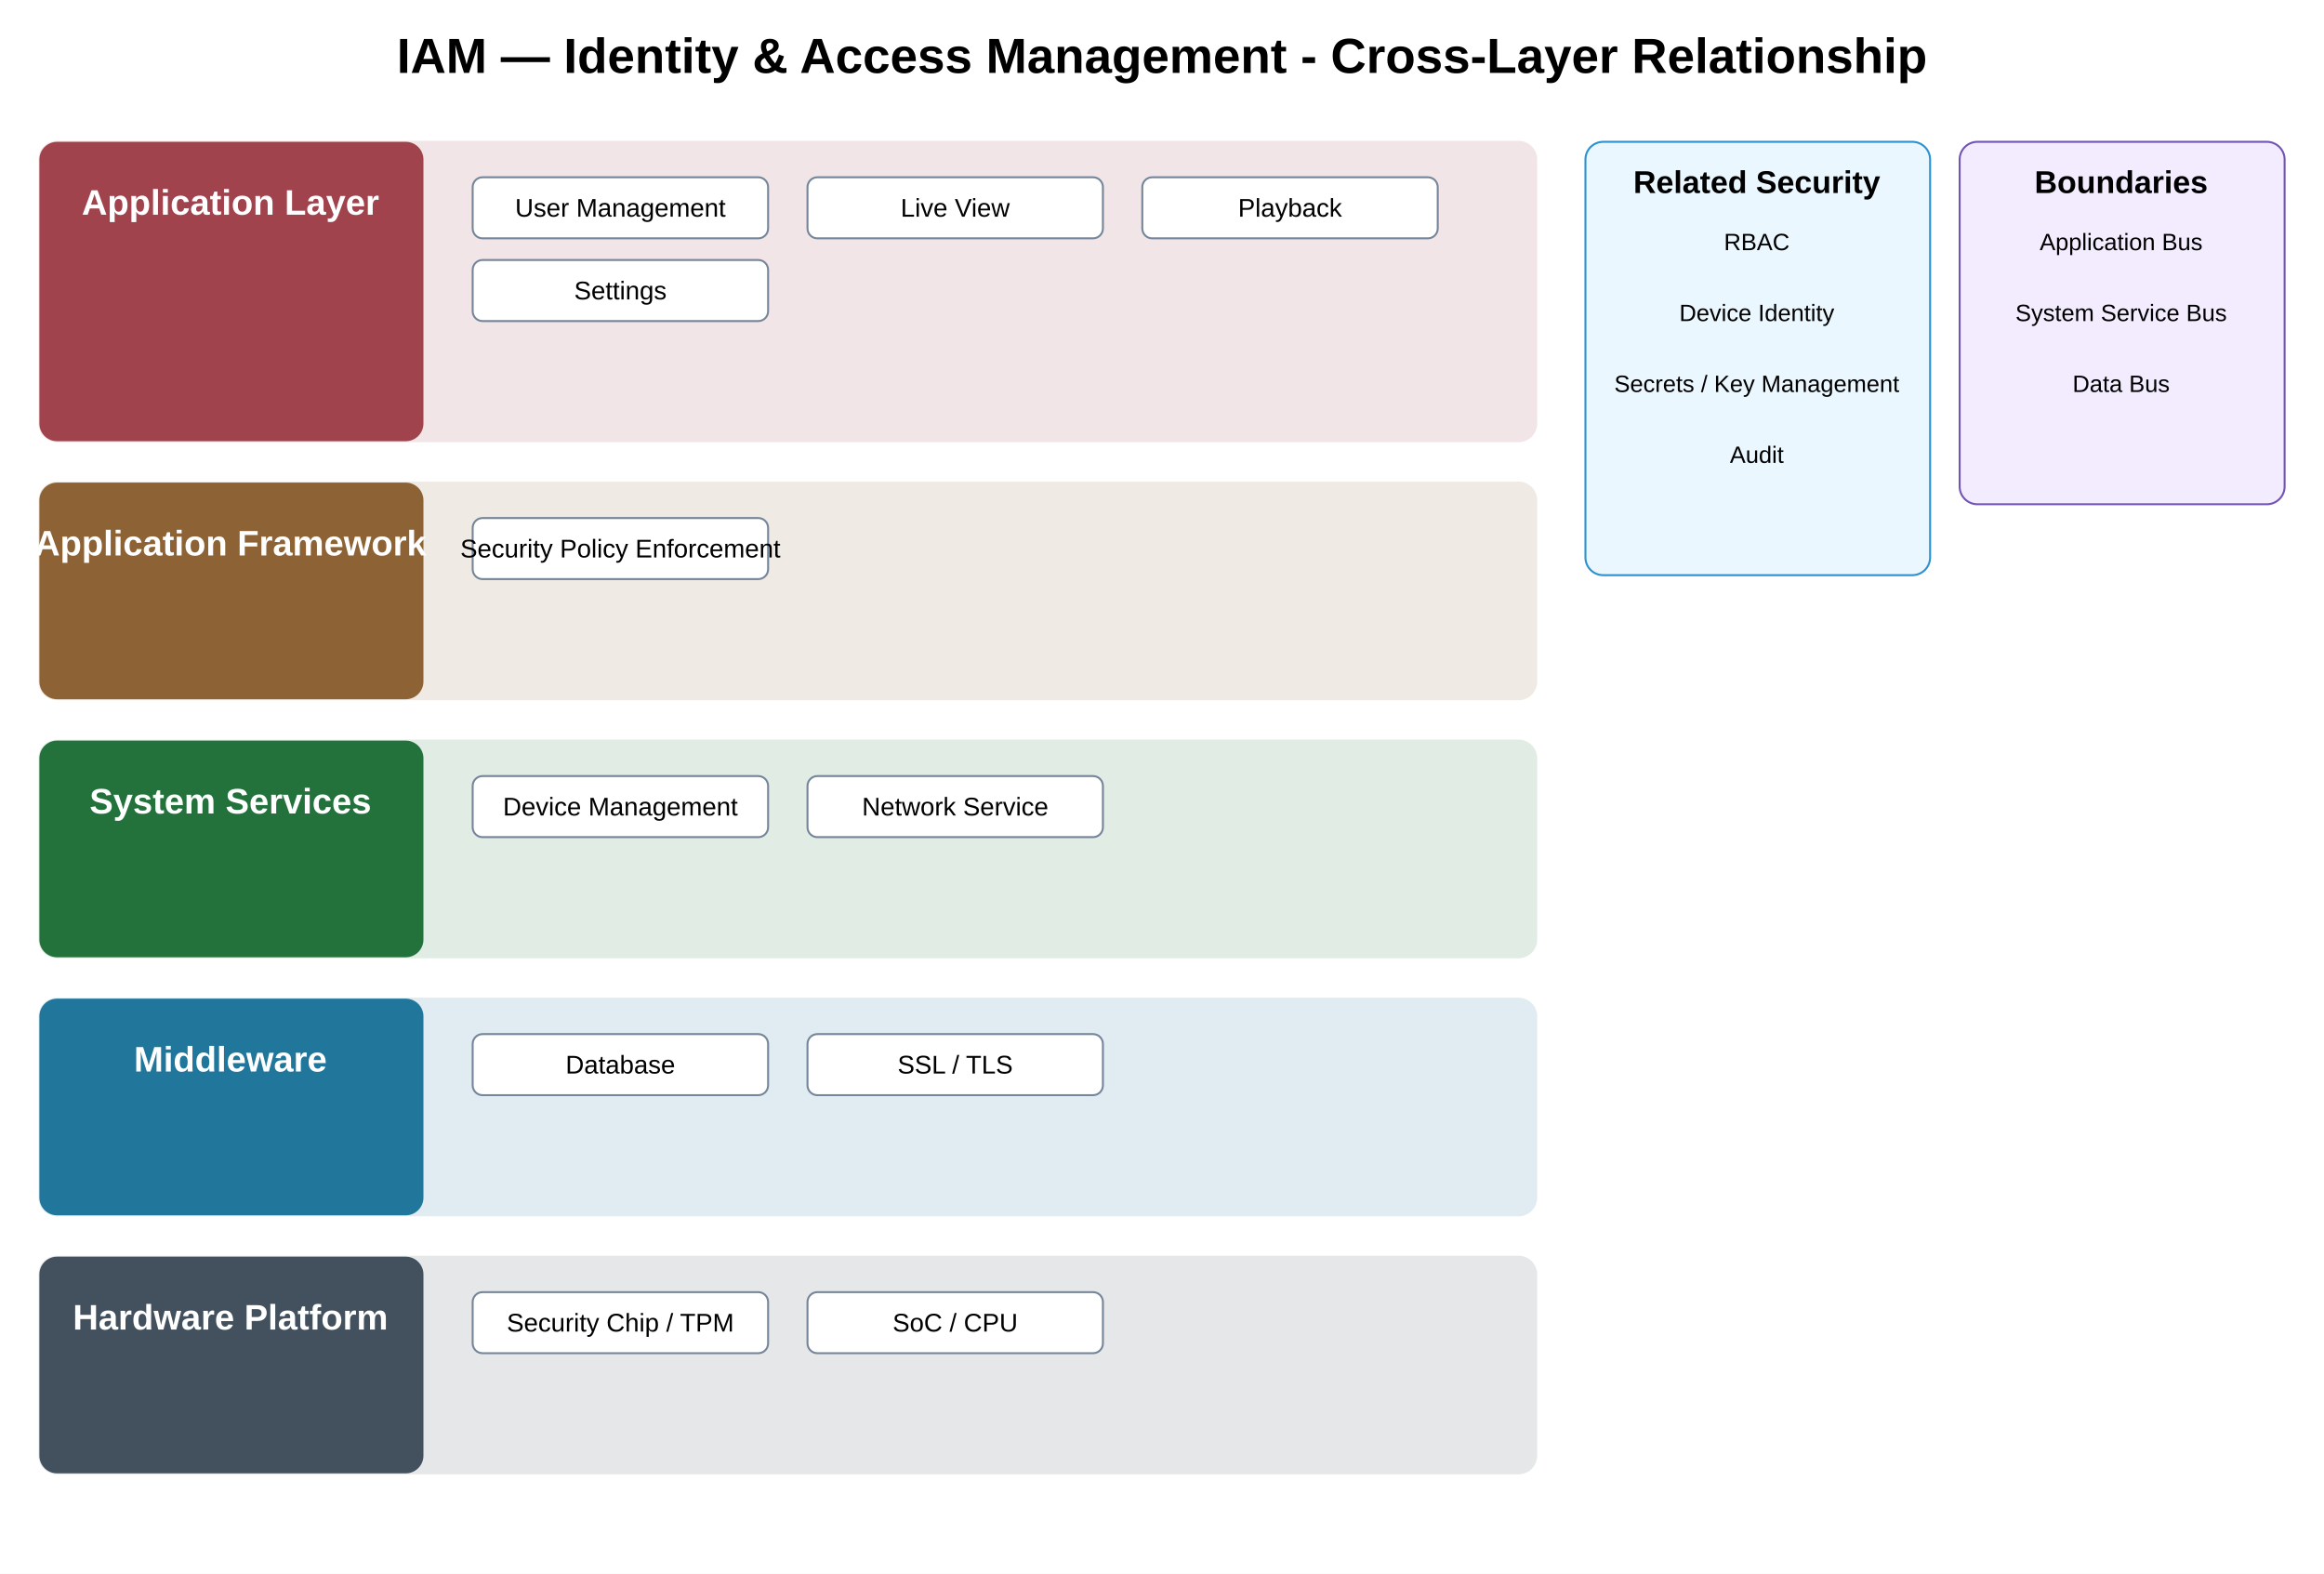
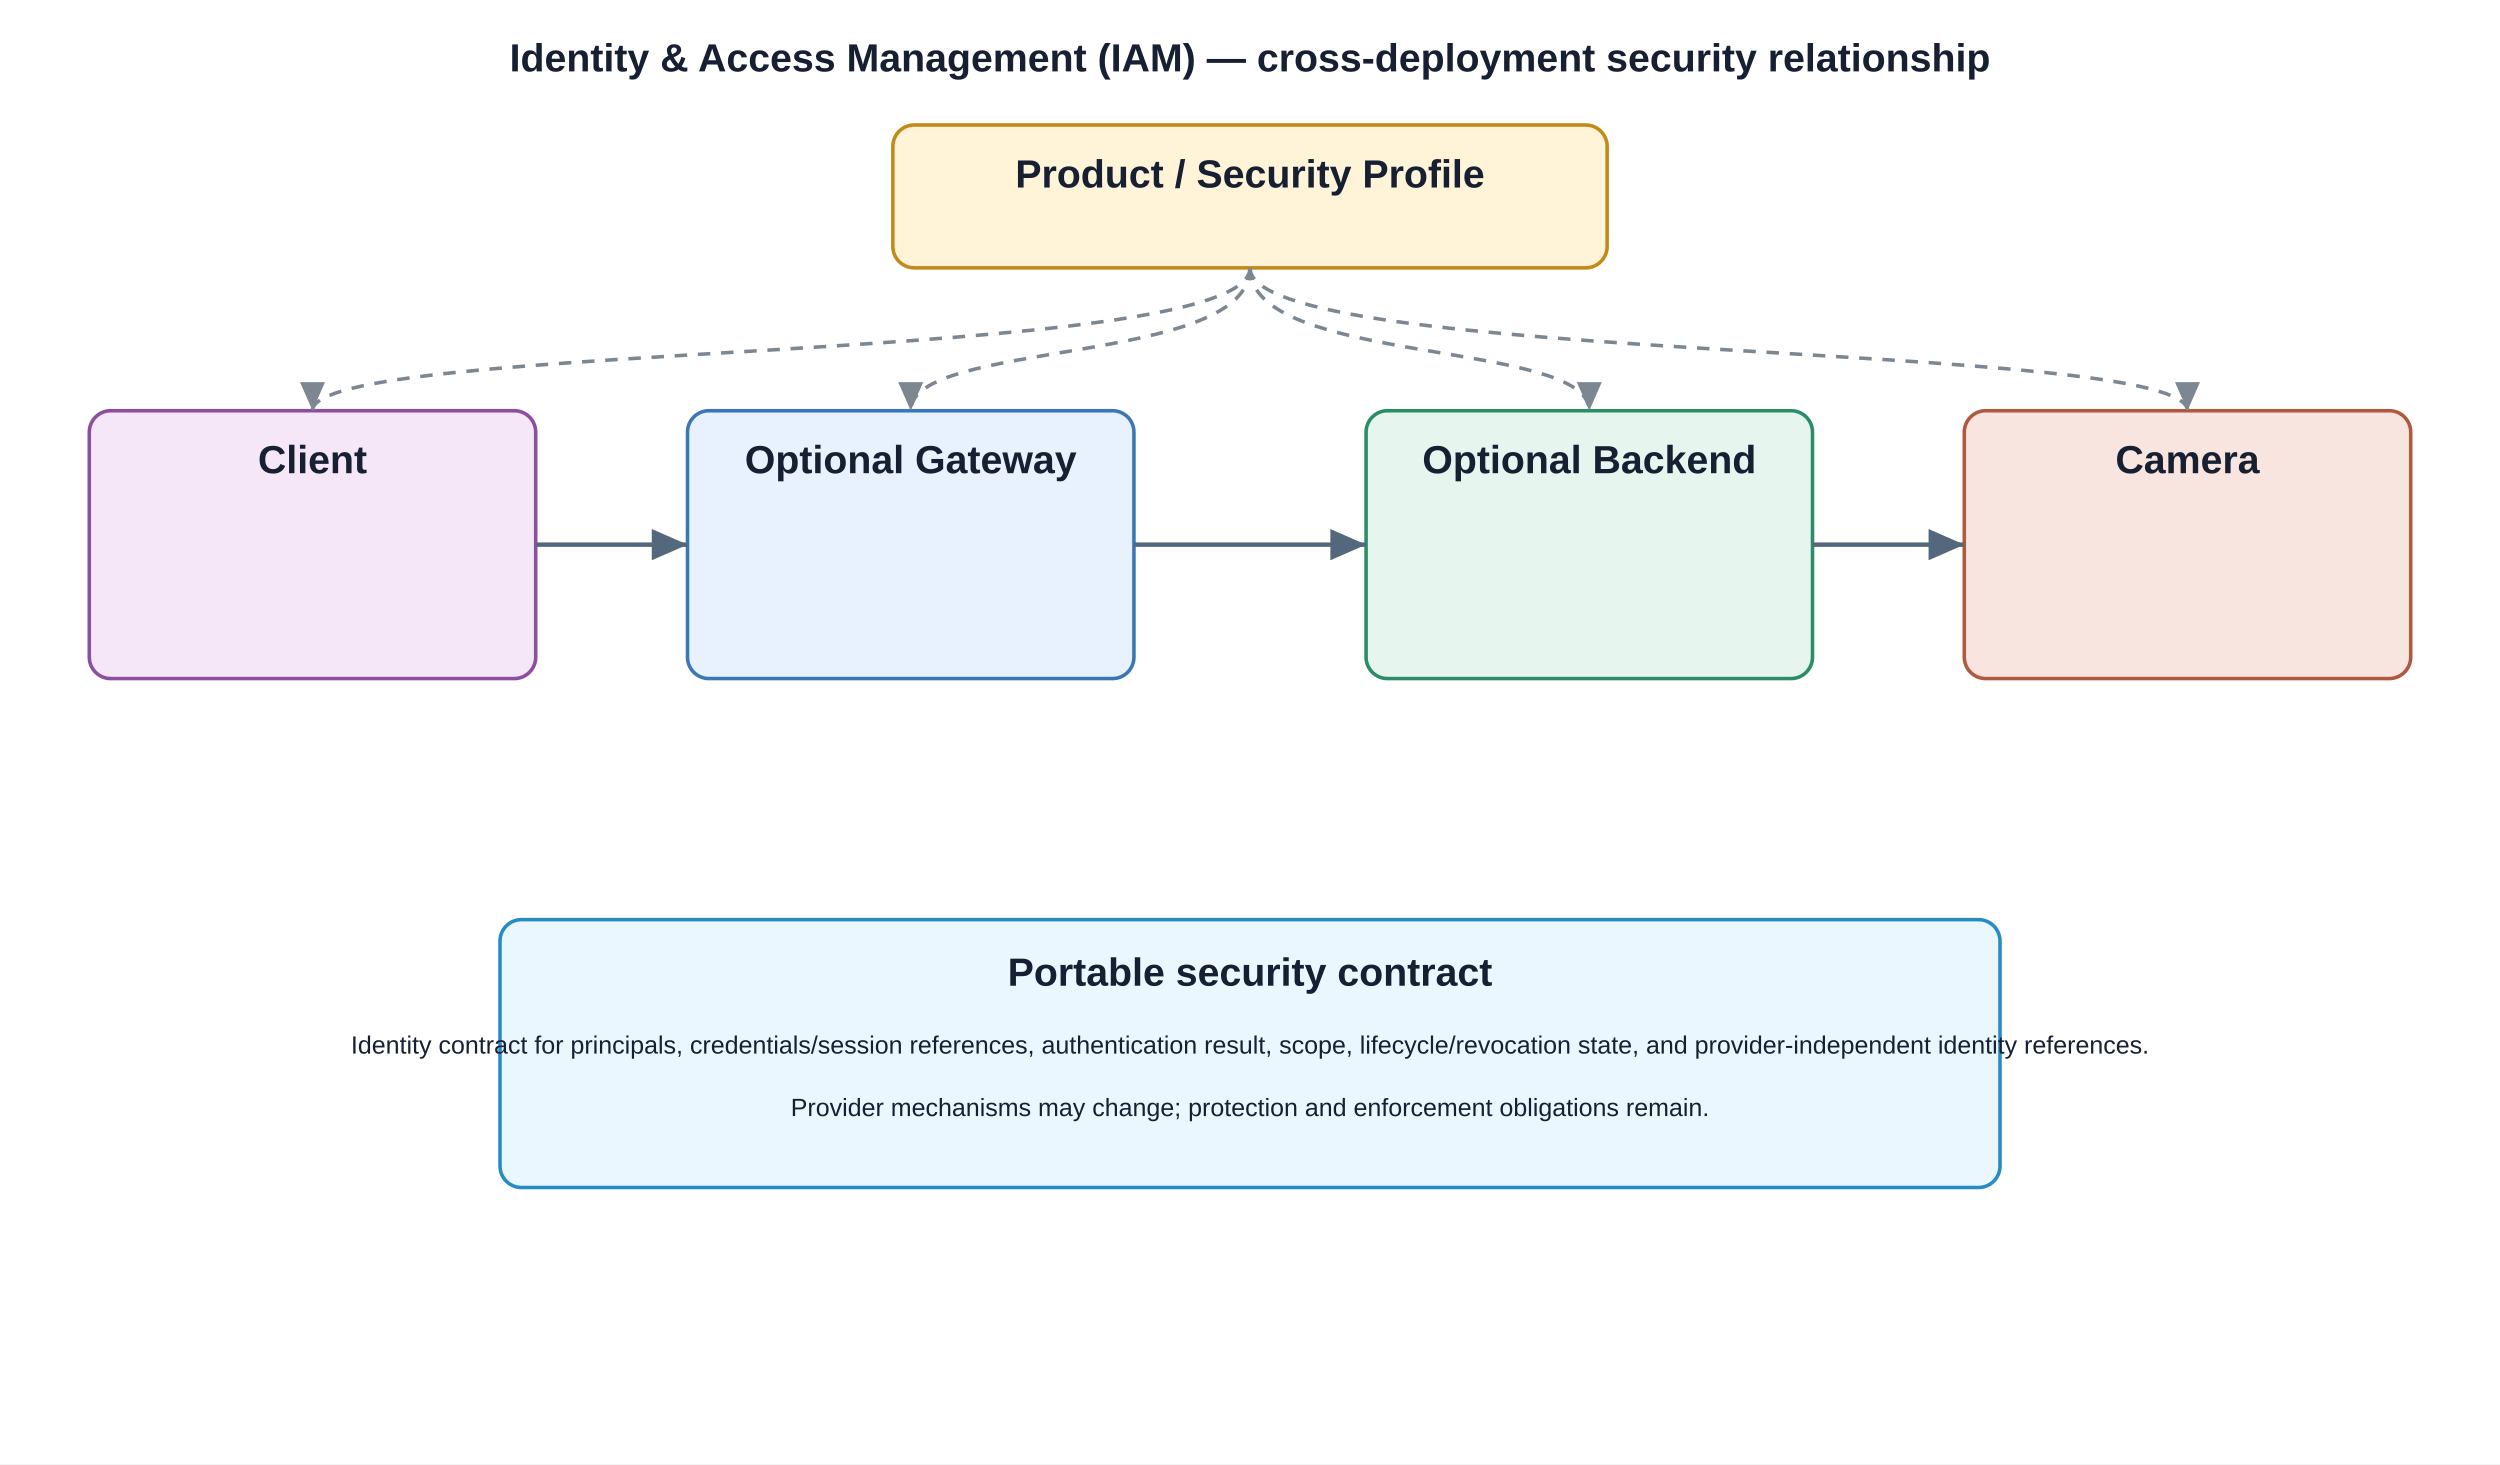
- <svg xmlns="http://www.w3.org/2000/svg" width="1180" height="799">
-   <rect width="100%" height="100%" fill="white" />
-   <text x="590" y="37" font-family="Arial" font-size="25" font-weight="bold" text-anchor="middle">IAM — Identity &amp; Access Management - Cross-Layer Relationship</text>
-   <rect x="20" y="72" width="760" height="152" rx="9" fill="#a1434d" opacity=".14" stroke="#a1434d" />
-   <rect x="20" y="72" width="195" height="152" rx="9" fill="#a1434d" />
-   <text x="117" y="109" font-family="Arial" font-size="18" font-weight="bold" fill="white" text-anchor="middle">Application Layer</text>
-   <rect x="240" y="90" width="150" height="31" rx="5" fill="white" stroke="#75869a" />
-   <text x="315" y="110" font-family="Arial" font-size="13" text-anchor="middle">User Management</text>
-   <rect x="410" y="90" width="150" height="31" rx="5" fill="white" stroke="#75869a" />
-   <text x="485" y="110" font-family="Arial" font-size="13" text-anchor="middle">Live View</text>
-   <rect x="580" y="90" width="150" height="31" rx="5" fill="white" stroke="#75869a" />
-   <text x="655" y="110" font-family="Arial" font-size="13" text-anchor="middle">Playback</text>
-   <rect x="240" y="132" width="150" height="31" rx="5" fill="white" stroke="#75869a" />
-   <text x="315" y="152" font-family="Arial" font-size="13" text-anchor="middle">Settings</text>
-   <rect x="20" y="245" width="760" height="110" rx="9" fill="#8d6335" opacity=".14" stroke="#8d6335" />
-   <rect x="20" y="245" width="195" height="110" rx="9" fill="#8d6335" />
-   <text x="117" y="282" font-family="Arial" font-size="18" font-weight="bold" fill="white" text-anchor="middle">Application Framework</text>
-   <rect x="240" y="263" width="150" height="31" rx="5" fill="white" stroke="#75869a" />
-   <text x="315" y="283" font-family="Arial" font-size="13" text-anchor="middle">Security Policy Enforcement</text>
-   <rect x="20" y="376" width="760" height="110" rx="9" fill="#23723b" opacity=".14" stroke="#23723b" />
-   <rect x="20" y="376" width="195" height="110" rx="9" fill="#23723b" />
-   <text x="117" y="413" font-family="Arial" font-size="18" font-weight="bold" fill="white" text-anchor="middle">System Services</text>
-   <rect x="240" y="394" width="150" height="31" rx="5" fill="white" stroke="#75869a" />
-   <text x="315" y="414" font-family="Arial" font-size="13" text-anchor="middle">Device Management</text>
-   <rect x="410" y="394" width="150" height="31" rx="5" fill="white" stroke="#75869a" />
-   <text x="485" y="414" font-family="Arial" font-size="13" text-anchor="middle">Network Service</text>
-   <rect x="20" y="507" width="760" height="110" rx="9" fill="#20769b" opacity=".14" stroke="#20769b" />
-   <rect x="20" y="507" width="195" height="110" rx="9" fill="#20769b" />
-   <text x="117" y="544" font-family="Arial" font-size="18" font-weight="bold" fill="white" text-anchor="middle">Middleware</text>
-   <rect x="240" y="525" width="150" height="31" rx="5" fill="white" stroke="#75869a" />
-   <text x="315" y="545" font-family="Arial" font-size="13" text-anchor="middle">Database</text>
-   <rect x="410" y="525" width="150" height="31" rx="5" fill="white" stroke="#75869a" />
-   <text x="485" y="545" font-family="Arial" font-size="13" text-anchor="middle">SSL / TLS</text>
-   <rect x="20" y="638" width="760" height="110" rx="9" fill="#42515d" opacity=".14" stroke="#42515d" />
-   <rect x="20" y="638" width="195" height="110" rx="9" fill="#42515d" />
-   <text x="117" y="675" font-family="Arial" font-size="18" font-weight="bold" fill="white" text-anchor="middle">Hardware Platform</text>
-   <rect x="240" y="656" width="150" height="31" rx="5" fill="white" stroke="#75869a" />
-   <text x="315" y="676" font-family="Arial" font-size="13" text-anchor="middle">Security Chip / TPM</text>
-   <rect x="410" y="656" width="150" height="31" rx="5" fill="white" stroke="#75869a" />
-   <text x="485" y="676" font-family="Arial" font-size="13" text-anchor="middle">SoC / CPU</text>
-   <rect x="805" y="72" width="175" height="220" rx="9" fill="#eaf7ff" stroke="#2b91cf" />
-   <text x="892" y="98" font-family="Arial" font-size="16" font-weight="bold" text-anchor="middle">Related Security</text>
-   <text x="892" y="127" font-family="Arial" font-size="12" text-anchor="middle">RBAC</text>
-   <text x="892" y="163" font-family="Arial" font-size="12" text-anchor="middle">Device Identity</text>
-   <text x="892" y="199" font-family="Arial" font-size="12" text-anchor="middle">Secrets / Key Management</text>
-   <text x="892" y="235" font-family="Arial" font-size="12" text-anchor="middle">Audit</text>
-   <rect x="995" y="72" width="165" height="184" rx="9" fill="#f3ecff" stroke="#7254b3" />
-   <text x="1077" y="98" font-family="Arial" font-size="16" font-weight="bold" text-anchor="middle">Boundaries</text>
-   <text x="1077" y="127" font-family="Arial" font-size="12" text-anchor="middle">Application Bus</text>
-   <text x="1077" y="163" font-family="Arial" font-size="12" text-anchor="middle">System Service Bus</text>
-   <text x="1077" y="199" font-family="Arial" font-size="12" text-anchor="middle">Data Bus</text>
+ <svg xmlns="http://www.w3.org/2000/svg" width="1400" height="820">
+   <defs>
+     <style>text{font-family:Arial;fill:#172033}.h{font-size:22px;font-weight:bold}.t{font-size:14px}.p{fill:#fff4d8;stroke:#c38a17;stroke-width:2}.client{fill:#f5e7f7;stroke:#8d4da0;stroke-width:2}.gw{fill:#e8f2ff;stroke:#3b77b7;stroke-width:2}.back{fill:#e6f6ef;stroke:#2d8c68;stroke-width:2}.cam{fill:#f9e5df;stroke:#ad5a41;stroke-width:2}.sec{fill:#eaf7ff;stroke:#278bc4;stroke-width:2}.a{stroke:#53677d;stroke-width:2.5;fill:none;marker-end:url(#a)}.o{stroke:#7d8791;stroke-width:2;stroke-dasharray:7 6;fill:none;marker-end:url(#o)}</style>
+     <marker id="a" markerWidth="10" markerHeight="10" refX="8" refY="3.5" orient="auto">
+       <polygon points="0 0,8 3.5,0 7" fill="#53677d" />
+     </marker>
+     <marker id="o" markerWidth="10" markerHeight="10" refX="8" refY="3.5" orient="auto">
+       <polygon points="0 0,8 3.5,0 7" fill="#7d8791" />
+     </marker>
+   </defs>
+   <rect width="1400" height="820" fill="white" />
+   <text x="700" y="40" class="h" text-anchor="middle">Identity &amp; Access Management (IAM) — cross-deployment security relationship</text>
+   <rect x="500" y="70" width="400" height="80" rx="12" class="p" />
+   <text x="700" y="105" class="h" text-anchor="middle">Product / Security Profile</text>
+   <rect x="50" y="230" width="250" height="150" rx="12" class="client" />
+   <text x="175" y="265" class="h" text-anchor="middle">Client</text>
+   <rect x="385" y="230" width="250" height="150" rx="12" class="gw" />
+   <text x="510" y="265" class="h" text-anchor="middle">Optional Gateway</text>
+   <rect x="765" y="230" width="250" height="150" rx="12" class="back" />
+   <text x="890" y="265" class="h" text-anchor="middle">Optional Backend</text>
+   <rect x="1100" y="230" width="250" height="150" rx="12" class="cam" />
+   <text x="1225" y="265" class="h" text-anchor="middle">Camera</text>
+   <path d="M300 305 L385 305" class="a" />
+   <path d="M635 305 L765 305" class="a" />
+   <path d="M1015 305 L1100 305" class="a" />
+   <path d="M700 150 C700 205,175 190,175 230" class="o" />
+   <path d="M700 150 C700 205,510 190,510 230" class="o" />
+   <path d="M700 150 C700 205,890 190,890 230" class="o" />
+   <path d="M700 150 C700 205,1225 190,1225 230" class="o" />
+   <rect x="280" y="515" width="840" height="150" rx="12" class="sec" />
+   <text x="700" y="552" class="h" text-anchor="middle">Portable security contract</text>
+   <text x="700" y="590" class="t" text-anchor="middle">Identity contract for principals, credentials/session references, authentication result, scope, lifecycle/revocation state, and provider-independent identity references.</text>
+   <text x="700" y="625" class="t" text-anchor="middle">Provider mechanisms may change; protection and enforcement obligations remain.</text>
</svg>
